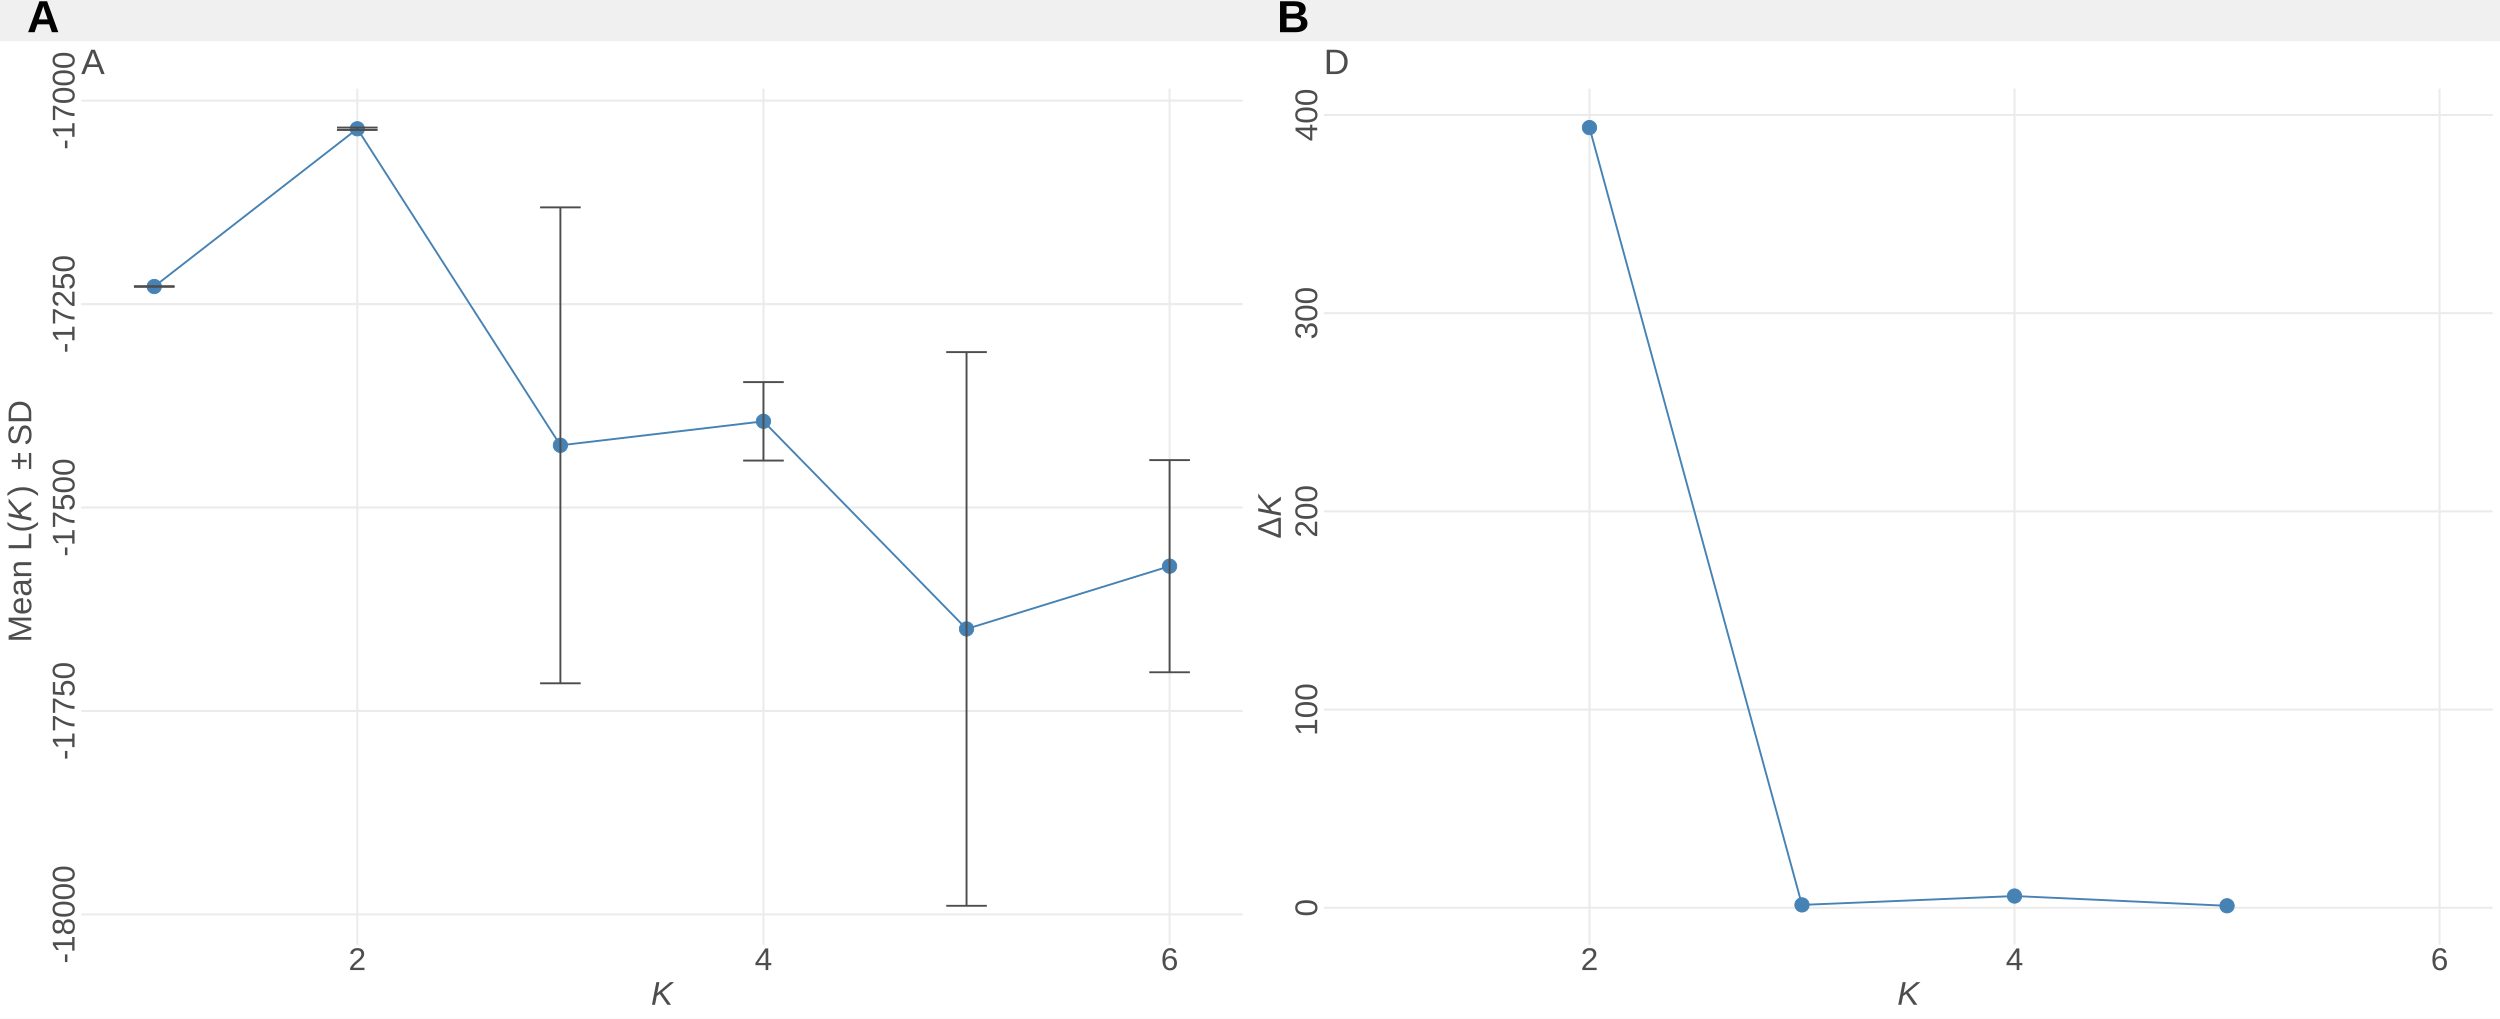
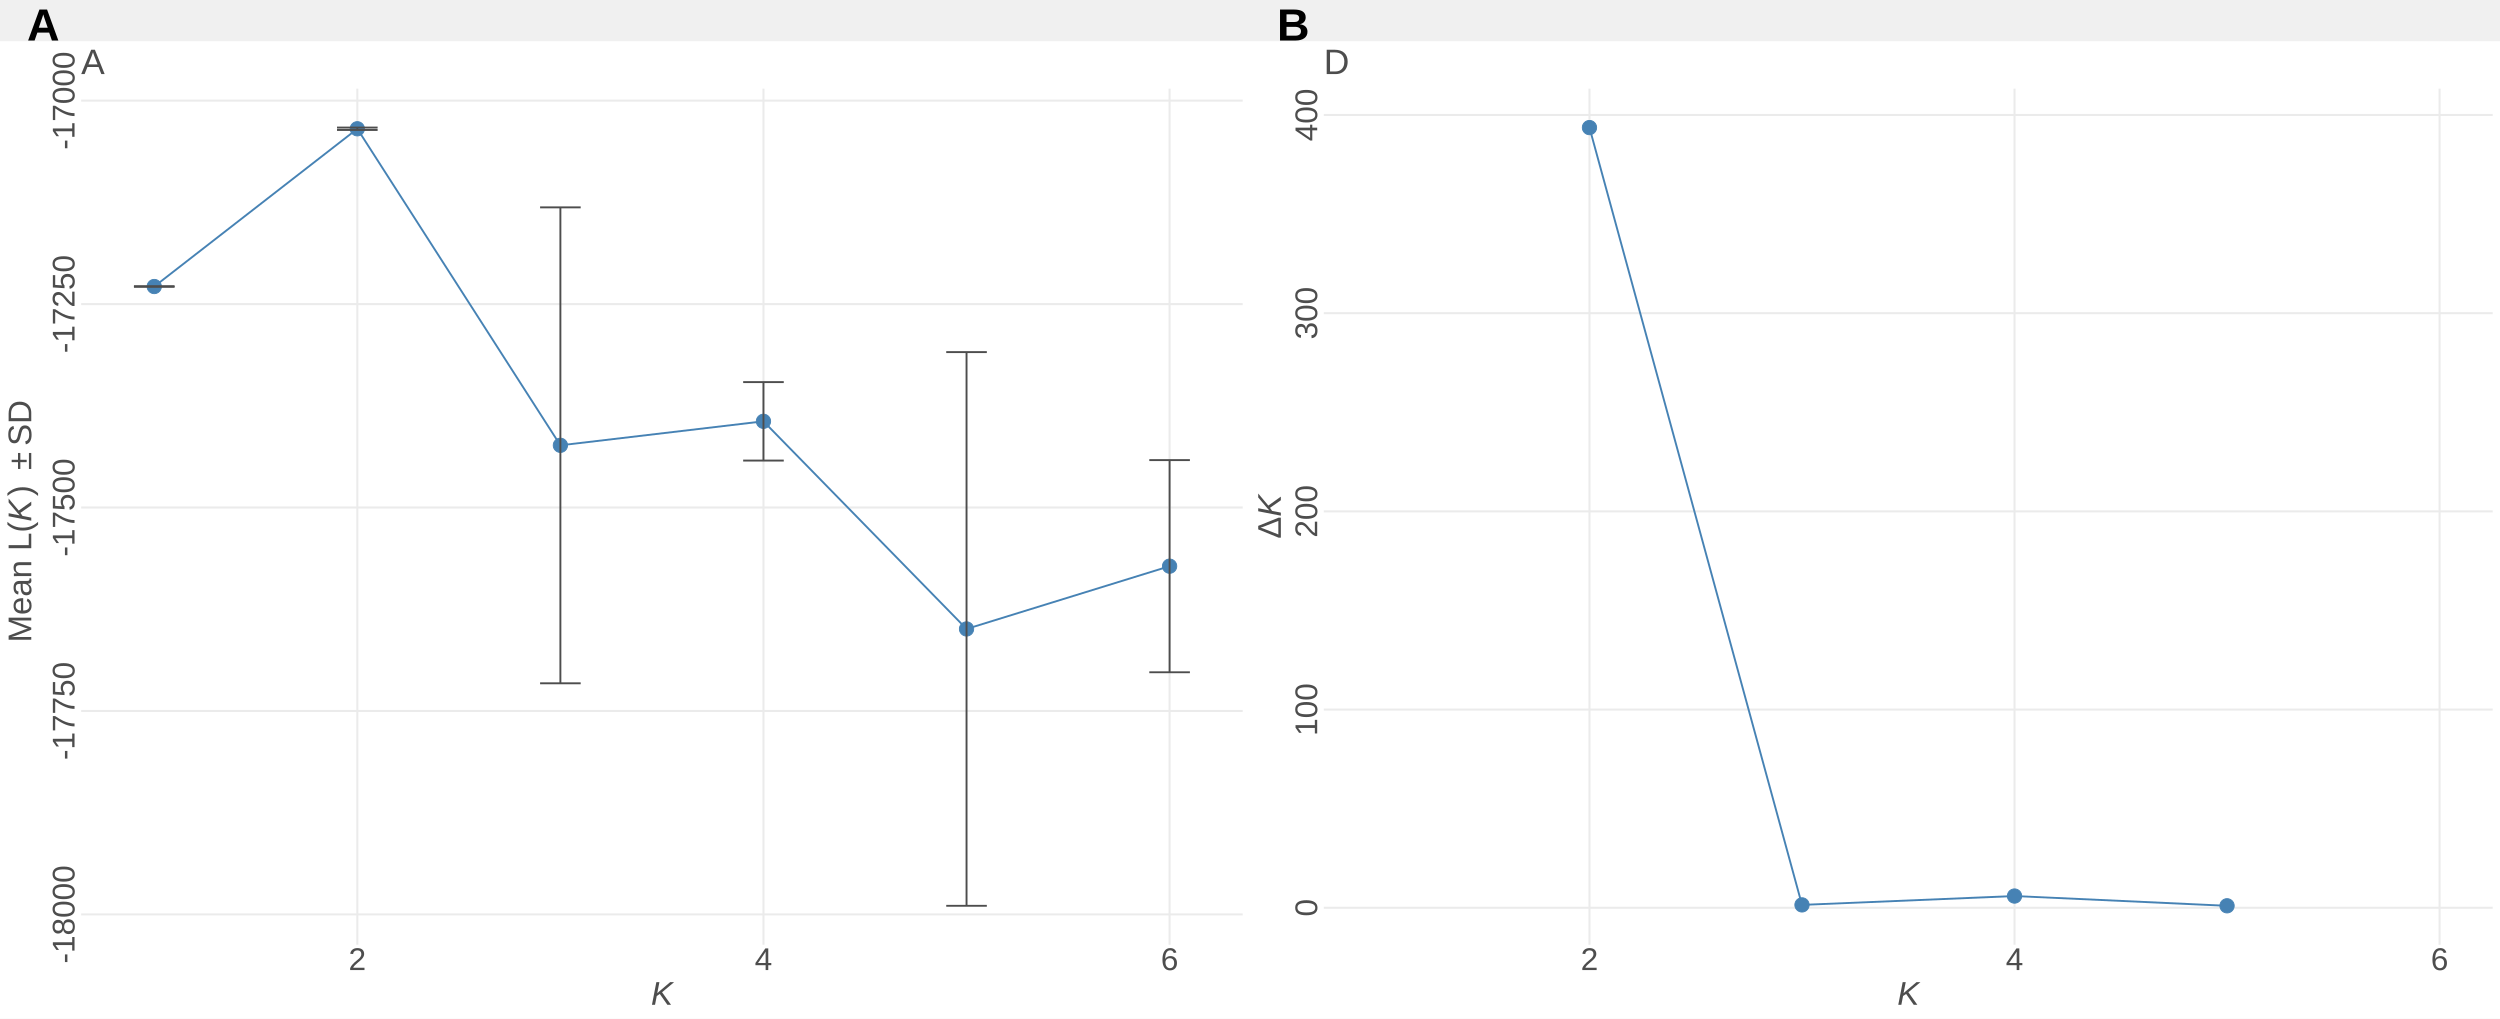
<svg xmlns="http://www.w3.org/2000/svg" width="1944.00pt" height="792.00pt" viewBox="0 0 1944.00 792.00">
  <g class="svglite">
    <defs>
      <style type="text/css">
    .svglite line, .svglite polyline, .svglite polygon, .svglite path, .svglite rect, .svglite circle {
      fill: none;
      stroke: #000000;
      stroke-linecap: round;
      stroke-linejoin: round;
      stroke-miterlimit: 10.00;
    }
    .svglite text {
      white-space: pre;
    }
    .svglite g.glyphgroup path {
      fill: inherit;
      stroke: none;
    }
  </style>
    </defs>
    <rect width="100%" height="100%" style="stroke: none; fill: none;" />
    <defs>
      <clipPath id="cpMC4wMHwxOTQ0LjAwfDAuMDB8NzkyLjAw">
        <rect x="0.00" y="0.00" width="1944.00" height="792.00" />
      </clipPath>
    </defs>
    <g clip-path="url(#cpMC4wMHwxOTQ0LjAwfDAuMDB8NzkyLjAw)">
</g>
    <defs>
      <clipPath id="cpMC4wMHw5NzIuMDB8MzIuMjZ8NzkyLjAw">
        <rect x="0.00" y="32.26" width="972.00" height="759.74" />
      </clipPath>
    </defs>
    <g clip-path="url(#cpMC4wMHw5NzIuMDB8MzIuMjZ8NzkyLjAw)">
      <rect x="0.00" y="32.26" width="972.00" height="759.74" style="stroke-width: 1.07; stroke: #FFFFFF; fill: #FFFFFF;" />
    </g>
    <g clip-path="url(#cpMC4wMHwxOTQ0LjAwfDAuMDB8NzkyLjAw)">
</g>
    <defs>
      <clipPath id="cpNjMuMTB8OTY2LjMzfDY4Ljk1fDczNC42MQ==">
        <rect x="63.10" y="68.95" width="903.23" height="665.66" />
      </clipPath>
    </defs>
    <g clip-path="url(#cpNjMuMTB8OTY2LjMzfDY4Ljk1fDczNC42MQ==)">
      <rect x="63.10" y="68.95" width="903.23" height="665.66" style="stroke-width: 1.07; stroke: none; fill: #FFFFFF;" />
      <polyline points="63.10,711.04 966.33,711.04 " style="stroke-width: 1.60; stroke: #EBEBEB; stroke-linecap: butt;" />
      <polyline points="63.10,552.85 966.33,552.85 " style="stroke-width: 1.60; stroke: #EBEBEB; stroke-linecap: butt;" />
      <polyline points="63.10,394.65 966.33,394.65 " style="stroke-width: 1.60; stroke: #EBEBEB; stroke-linecap: butt;" />
      <polyline points="63.10,236.45 966.33,236.45 " style="stroke-width: 1.60; stroke: #EBEBEB; stroke-linecap: butt;" />
      <polyline points="63.10,78.26 966.33,78.26 " style="stroke-width: 1.60; stroke: #EBEBEB; stroke-linecap: butt;" />
      <polyline points="277.85,734.61 277.85,68.95 " style="stroke-width: 1.60; stroke: #EBEBEB; stroke-linecap: butt;" />
      <polyline points="593.67,734.61 593.67,68.95 " style="stroke-width: 1.60; stroke: #EBEBEB; stroke-linecap: butt;" />
      <polyline points="909.48,734.61 909.48,68.95 " style="stroke-width: 1.60; stroke: #EBEBEB; stroke-linecap: butt;" />
      <polyline points="119.95,222.80 277.85,100.14 435.76,346.27 593.67,327.61 751.58,489.07 909.48,440.26 " style="stroke-width: 1.49; stroke: #4682B4; stroke-linecap: butt;" />
      <circle cx="119.95" cy="222.80" r="5.57" style="stroke-width: 0.71; stroke: #4682B4; fill: #4682B4;" />
      <circle cx="277.85" cy="100.14" r="5.57" style="stroke-width: 0.71; stroke: #4682B4; fill: #4682B4;" />
      <circle cx="435.76" cy="346.27" r="5.57" style="stroke-width: 0.71; stroke: #4682B4; fill: #4682B4;" />
      <circle cx="593.67" cy="327.61" r="5.57" style="stroke-width: 0.71; stroke: #4682B4; fill: #4682B4;" />
      <circle cx="751.58" cy="489.07" r="5.57" style="stroke-width: 0.71; stroke: #4682B4; fill: #4682B4;" />
      <circle cx="909.48" cy="440.26" r="5.57" style="stroke-width: 0.71; stroke: #4682B4; fill: #4682B4;" />
      <polyline points="104.16,222.54 135.74,222.54 " style="stroke-width: 1.49; stroke: #4D4D4D; stroke-linecap: butt;" />
      <polyline points="119.95,222.54 119.95,223.07 " style="stroke-width: 1.49; stroke: #4D4D4D; stroke-linecap: butt;" />
      <polyline points="104.16,223.07 135.74,223.07 " style="stroke-width: 1.49; stroke: #4D4D4D; stroke-linecap: butt;" />
      <polyline points="262.06,99.21 293.64,99.21 " style="stroke-width: 1.49; stroke: #4D4D4D; stroke-linecap: butt;" />
      <polyline points="277.85,99.21 277.85,101.08 " style="stroke-width: 1.49; stroke: #4D4D4D; stroke-linecap: butt;" />
      <polyline points="262.06,101.08 293.64,101.08 " style="stroke-width: 1.49; stroke: #4D4D4D; stroke-linecap: butt;" />
      <polyline points="419.97,161.23 451.55,161.23 " style="stroke-width: 1.49; stroke: #4D4D4D; stroke-linecap: butt;" />
      <polyline points="435.76,161.23 435.76,531.32 " style="stroke-width: 1.49; stroke: #4D4D4D; stroke-linecap: butt;" />
      <polyline points="419.97,531.32 451.55,531.32 " style="stroke-width: 1.49; stroke: #4D4D4D; stroke-linecap: butt;" />
      <polyline points="577.88,297.11 609.46,297.11 " style="stroke-width: 1.49; stroke: #4D4D4D; stroke-linecap: butt;" />
      <polyline points="593.67,297.11 593.67,358.12 " style="stroke-width: 1.49; stroke: #4D4D4D; stroke-linecap: butt;" />
      <polyline points="577.88,358.12 609.46,358.12 " style="stroke-width: 1.49; stroke: #4D4D4D; stroke-linecap: butt;" />
      <polyline points="735.79,273.80 767.37,273.80 " style="stroke-width: 1.49; stroke: #4D4D4D; stroke-linecap: butt;" />
      <polyline points="751.58,273.80 751.58,704.35 " style="stroke-width: 1.49; stroke: #4D4D4D; stroke-linecap: butt;" />
      <polyline points="735.79,704.35 767.37,704.35 " style="stroke-width: 1.49; stroke: #4D4D4D; stroke-linecap: butt;" />
      <polyline points="893.69,357.77 925.27,357.77 " style="stroke-width: 1.49; stroke: #4D4D4D; stroke-linecap: butt;" />
      <polyline points="909.48,357.77 909.48,522.75 " style="stroke-width: 1.49; stroke: #4D4D4D; stroke-linecap: butt;" />
      <polyline points="893.69,522.75 925.27,522.75 " style="stroke-width: 1.49; stroke: #4D4D4D; stroke-linecap: butt;" />
    </g>
    <g clip-path="url(#cpMC4wMHwxOTQ0LjAwfDAuMDB8NzkyLjAw)">
      <text transform="translate(57.96,711.04) rotate(-90)" text-anchor="middle" style="font-size: 24.50px;fill: #4D4D4D; font-family: &quot;Arial&quot;;" textLength="76.28px" lengthAdjust="spacingAndGlyphs">-18000</text>
      <text transform="translate(57.96,552.85) rotate(-90)" text-anchor="middle" style="font-size: 24.50px;fill: #4D4D4D; font-family: &quot;Arial&quot;;" textLength="76.28px" lengthAdjust="spacingAndGlyphs">-17750</text>
      <text transform="translate(57.96,394.65) rotate(-90)" text-anchor="middle" style="font-size: 24.50px;fill: #4D4D4D; font-family: &quot;Arial&quot;;" textLength="76.28px" lengthAdjust="spacingAndGlyphs">-17500</text>
      <text transform="translate(57.96,236.45) rotate(-90)" text-anchor="middle" style="font-size: 24.50px;fill: #4D4D4D; font-family: &quot;Arial&quot;;" textLength="76.28px" lengthAdjust="spacingAndGlyphs">-17250</text>
      <text transform="translate(57.96,78.26) rotate(-90)" text-anchor="middle" style="font-size: 24.50px;fill: #4D4D4D; font-family: &quot;Arial&quot;;" textLength="76.28px" lengthAdjust="spacingAndGlyphs">-17000</text>
      <text x="277.85" y="754.34" text-anchor="middle" style="font-size: 24.50px;fill: #4D4D4D; font-family: &quot;Arial&quot;;" textLength="13.62px" lengthAdjust="spacingAndGlyphs">2</text>
      <text x="593.67" y="754.34" text-anchor="middle" style="font-size: 24.50px;fill: #4D4D4D; font-family: &quot;Arial&quot;;" textLength="13.62px" lengthAdjust="spacingAndGlyphs">4</text>
      <text x="909.48" y="754.34" text-anchor="middle" style="font-size: 24.50px;fill: #4D4D4D; font-family: &quot;Arial&quot;;" textLength="13.62px" lengthAdjust="spacingAndGlyphs">6</text>
      <text x="506.18" y="781.31" style="font-size: 25.60px; font-style: italic;fill: #4D4D4D; font-family: &quot;Arial&quot;;" textLength="17.08px" lengthAdjust="spacingAndGlyphs">K</text>
      <text transform="translate(24.31,499.54) rotate(-90)" style="font-size: 25.60px;fill: #4D4D4D; font-family: &quot;Arial&quot;;" textLength="93.88px" lengthAdjust="spacingAndGlyphs">Mean L(</text>
      <text transform="translate(24.31,405.66) rotate(-90)" style="font-size: 25.60px; font-style: italic;fill: #4D4D4D; font-family: &quot;Arial&quot;;" textLength="17.08px" lengthAdjust="spacingAndGlyphs">K</text>
      <text transform="translate(24.31,385.84) rotate(-90)" style="font-size: 25.60px;fill: #4D4D4D; font-family: &quot;Arial&quot;;" textLength="15.62px" lengthAdjust="spacingAndGlyphs">) </text>
      <text transform="translate(24.31,365.48) rotate(-90)" style="font-size: 25.60px;fill: #4D4D4D; font-family: &quot;Arial&quot;;" textLength="14.05px" lengthAdjust="spacingAndGlyphs">±</text>
      <text transform="translate(24.31,346.69) rotate(-90)" style="font-size: 25.60px;fill: #4D4D4D; font-family: &quot;Arial&quot;;" textLength="42.67px" lengthAdjust="spacingAndGlyphs"> SD</text>
      <text x="63.10" y="57.61" style="font-size: 27.50px;fill: #4D4D4D; font-family: &quot;Arial&quot;;" textLength="18.34px" lengthAdjust="spacingAndGlyphs">A</text>
-       <text x="21.00" y="25.06" style="font-size: 35.00px; font-weight: bold; font-family: &quot;Arial&quot;;" textLength="25.28px" lengthAdjust="spacingAndGlyphs">A</text>
+       <text x="21.00" y="31.51" style="font-size: 35.00px; font-weight: bold; font-family: &quot;Arial&quot;;" textLength="25.28px" lengthAdjust="spacingAndGlyphs">A</text>
    </g>
    <defs>
      <clipPath id="cpOTcyLjAwfDE5NDQuMDB8MzIuMjZ8NzkyLjAw">
        <rect x="972.00" y="32.26" width="972.00" height="759.74" />
      </clipPath>
    </defs>
    <g clip-path="url(#cpOTcyLjAwfDE5NDQuMDB8MzIuMjZ8NzkyLjAw)">
      <rect x="972.00" y="32.26" width="972.00" height="759.74" style="stroke-width: 1.07; stroke: #FFFFFF; fill: #FFFFFF;" />
    </g>
    <g clip-path="url(#cpMC4wMHwxOTQ0LjAwfDAuMDB8NzkyLjAw)">
</g>
    <defs>
      <clipPath id="cpMTAyOS4zOXwxOTM4LjMzfDY4Ljk1fDczNC42MQ==">
        <rect x="1029.39" y="68.95" width="908.94" height="665.66" />
      </clipPath>
    </defs>
    <g clip-path="url(#cpMTAyOS4zOXwxOTM4LjMzfDY4Ljk1fDczNC42MQ==)">
      <rect x="1029.39" y="68.95" width="908.94" height="665.66" style="stroke-width: 1.07; stroke: none; fill: #FFFFFF;" />
      <polyline points="1029.39,705.86 1938.33,705.86 " style="stroke-width: 1.60; stroke: #EBEBEB; stroke-linecap: butt;" />
      <polyline points="1029.39,551.74 1938.33,551.74 " style="stroke-width: 1.60; stroke: #EBEBEB; stroke-linecap: butt;" />
      <polyline points="1029.39,397.62 1938.33,397.62 " style="stroke-width: 1.60; stroke: #EBEBEB; stroke-linecap: butt;" />
      <polyline points="1029.39,243.51 1938.33,243.51 " style="stroke-width: 1.60; stroke: #EBEBEB; stroke-linecap: butt;" />
      <polyline points="1029.39,89.39 1938.33,89.39 " style="stroke-width: 1.60; stroke: #EBEBEB; stroke-linecap: butt;" />
      <polyline points="1235.97,734.61 1235.97,68.95 " style="stroke-width: 1.60; stroke: #EBEBEB; stroke-linecap: butt;" />
      <polyline points="1566.49,734.61 1566.49,68.95 " style="stroke-width: 1.60; stroke: #EBEBEB; stroke-linecap: butt;" />
      <polyline points="1897.02,734.61 1897.02,68.95 " style="stroke-width: 1.60; stroke: #EBEBEB; stroke-linecap: butt;" />
      <polyline points="1235.97,99.21 1401.23,703.65 1566.49,696.76 1731.75,704.35 " style="stroke-width: 1.49; stroke: #4682B4; stroke-linecap: butt;" />
      <circle cx="1235.97" cy="99.21" r="5.57" style="stroke-width: 0.71; stroke: #4682B4; fill: #4682B4;" />
      <circle cx="1401.23" cy="703.65" r="5.57" style="stroke-width: 0.71; stroke: #4682B4; fill: #4682B4;" />
      <circle cx="1566.49" cy="696.76" r="5.57" style="stroke-width: 0.71; stroke: #4682B4; fill: #4682B4;" />
      <circle cx="1731.75" cy="704.35" r="5.57" style="stroke-width: 0.71; stroke: #4682B4; fill: #4682B4;" />
    </g>
    <g clip-path="url(#cpMC4wMHwxOTQ0LjAwfDAuMDB8NzkyLjAw)">
      <text transform="translate(1024.25,705.86) rotate(-90)" text-anchor="middle" style="font-size: 24.50px;fill: #4D4D4D; font-family: &quot;Arial&quot;;" textLength="13.62px" lengthAdjust="spacingAndGlyphs">0</text>
      <text transform="translate(1024.25,551.74) rotate(-90)" text-anchor="middle" style="font-size: 24.50px;fill: #4D4D4D; font-family: &quot;Arial&quot;;" textLength="40.88px" lengthAdjust="spacingAndGlyphs">100</text>
      <text transform="translate(1024.25,397.62) rotate(-90)" text-anchor="middle" style="font-size: 24.50px;fill: #4D4D4D; font-family: &quot;Arial&quot;;" textLength="40.88px" lengthAdjust="spacingAndGlyphs">200</text>
      <text transform="translate(1024.25,243.51) rotate(-90)" text-anchor="middle" style="font-size: 24.50px;fill: #4D4D4D; font-family: &quot;Arial&quot;;" textLength="40.88px" lengthAdjust="spacingAndGlyphs">300</text>
      <text transform="translate(1024.25,89.39) rotate(-90)" text-anchor="middle" style="font-size: 24.50px;fill: #4D4D4D; font-family: &quot;Arial&quot;;" textLength="40.88px" lengthAdjust="spacingAndGlyphs">400</text>
      <text x="1235.97" y="754.34" text-anchor="middle" style="font-size: 24.50px;fill: #4D4D4D; font-family: &quot;Arial&quot;;" textLength="13.62px" lengthAdjust="spacingAndGlyphs">2</text>
      <text x="1566.49" y="754.34" text-anchor="middle" style="font-size: 24.50px;fill: #4D4D4D; font-family: &quot;Arial&quot;;" textLength="13.62px" lengthAdjust="spacingAndGlyphs">4</text>
      <text x="1897.02" y="754.34" text-anchor="middle" style="font-size: 24.50px;fill: #4D4D4D; font-family: &quot;Arial&quot;;" textLength="13.62px" lengthAdjust="spacingAndGlyphs">6</text>
      <text x="1475.32" y="781.31" style="font-size: 25.60px; font-style: italic;fill: #4D4D4D; font-family: &quot;Arial&quot;;" textLength="17.08px" lengthAdjust="spacingAndGlyphs">K</text>
      <text transform="translate(995.99,418.87) rotate(-90)" style="font-size: 25.60px;fill: #4D4D4D; font-family: &quot;Arial&quot;;" textLength="17.09px" lengthAdjust="spacingAndGlyphs">Δ</text>
      <text transform="translate(995.99,401.77) rotate(-90)" style="font-size: 25.60px; font-style: italic;fill: #4D4D4D; font-family: &quot;Arial&quot;;" textLength="17.08px" lengthAdjust="spacingAndGlyphs">K</text>
      <text x="1029.39" y="57.61" style="font-size: 27.50px;fill: #4D4D4D; font-family: &quot;Arial&quot;;" textLength="19.86px" lengthAdjust="spacingAndGlyphs">D</text>
-       <text x="993.00" y="25.06" style="font-size: 35.00px; font-weight: bold; font-family: &quot;Arial&quot;;" textLength="25.28px" lengthAdjust="spacingAndGlyphs">B</text>
+       <text x="993.00" y="31.51" style="font-size: 35.00px; font-weight: bold; font-family: &quot;Arial&quot;;" textLength="25.28px" lengthAdjust="spacingAndGlyphs">B</text>
    </g>
  </g>
</svg>
